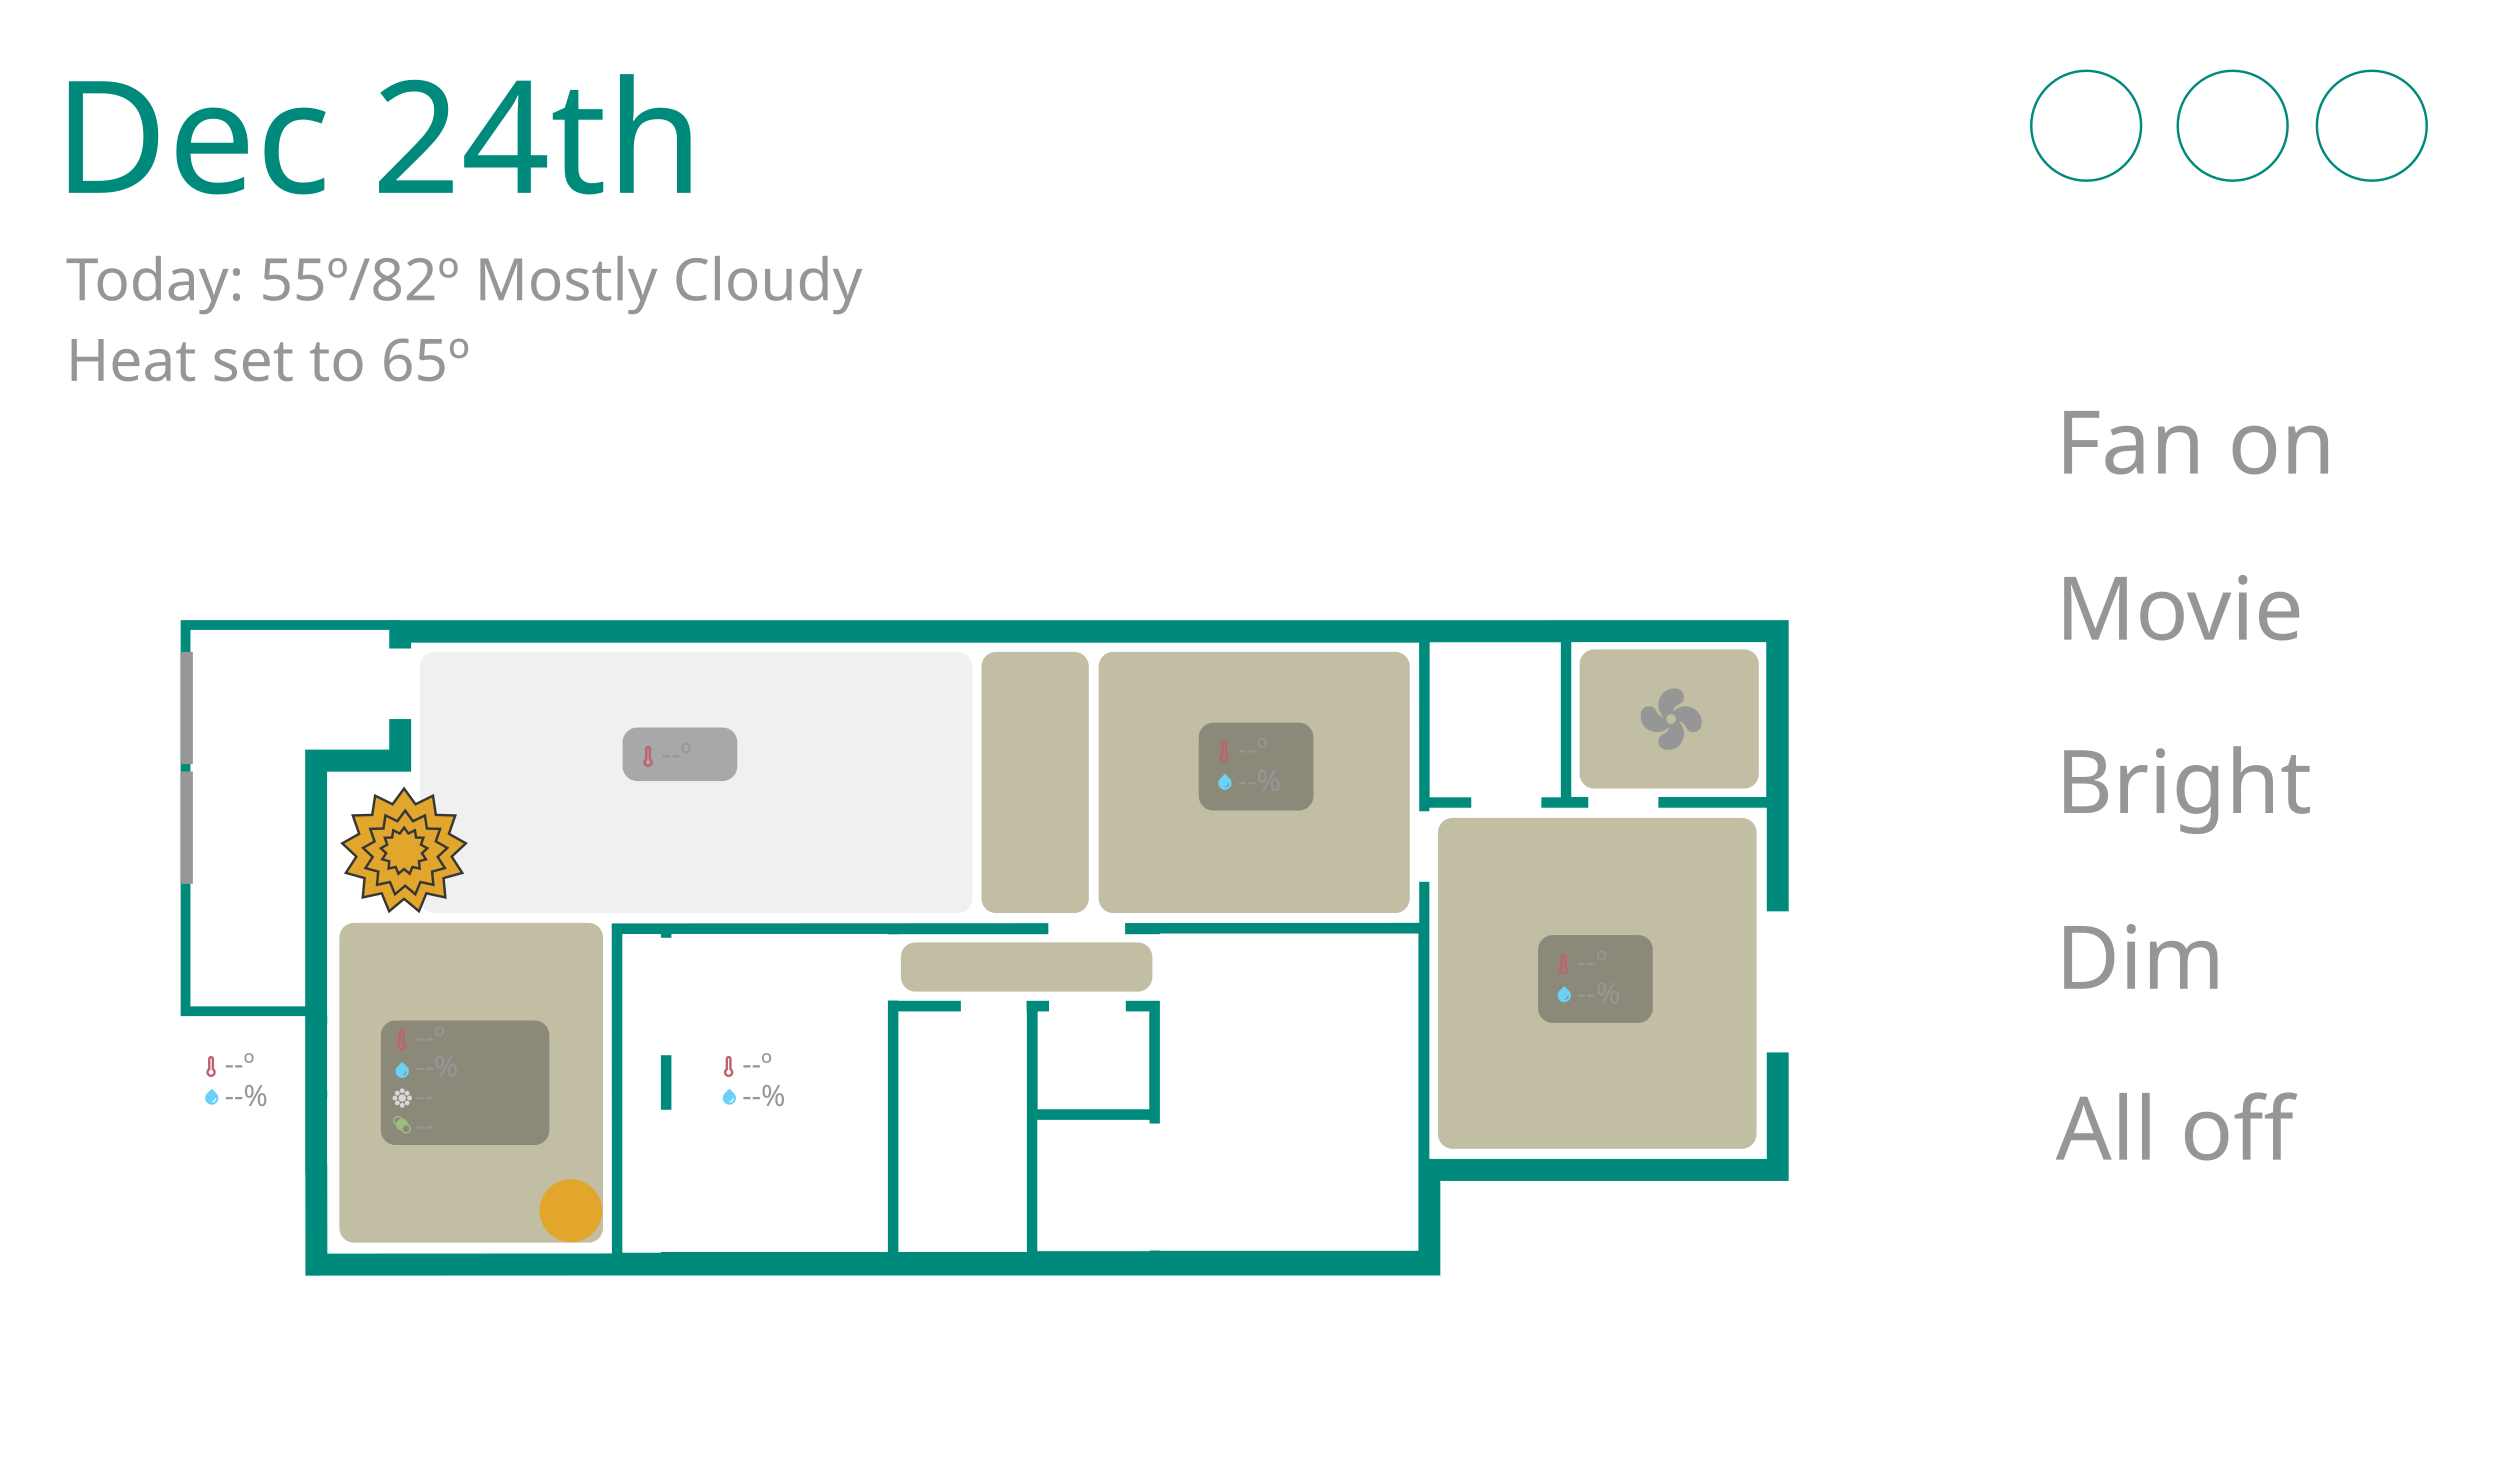
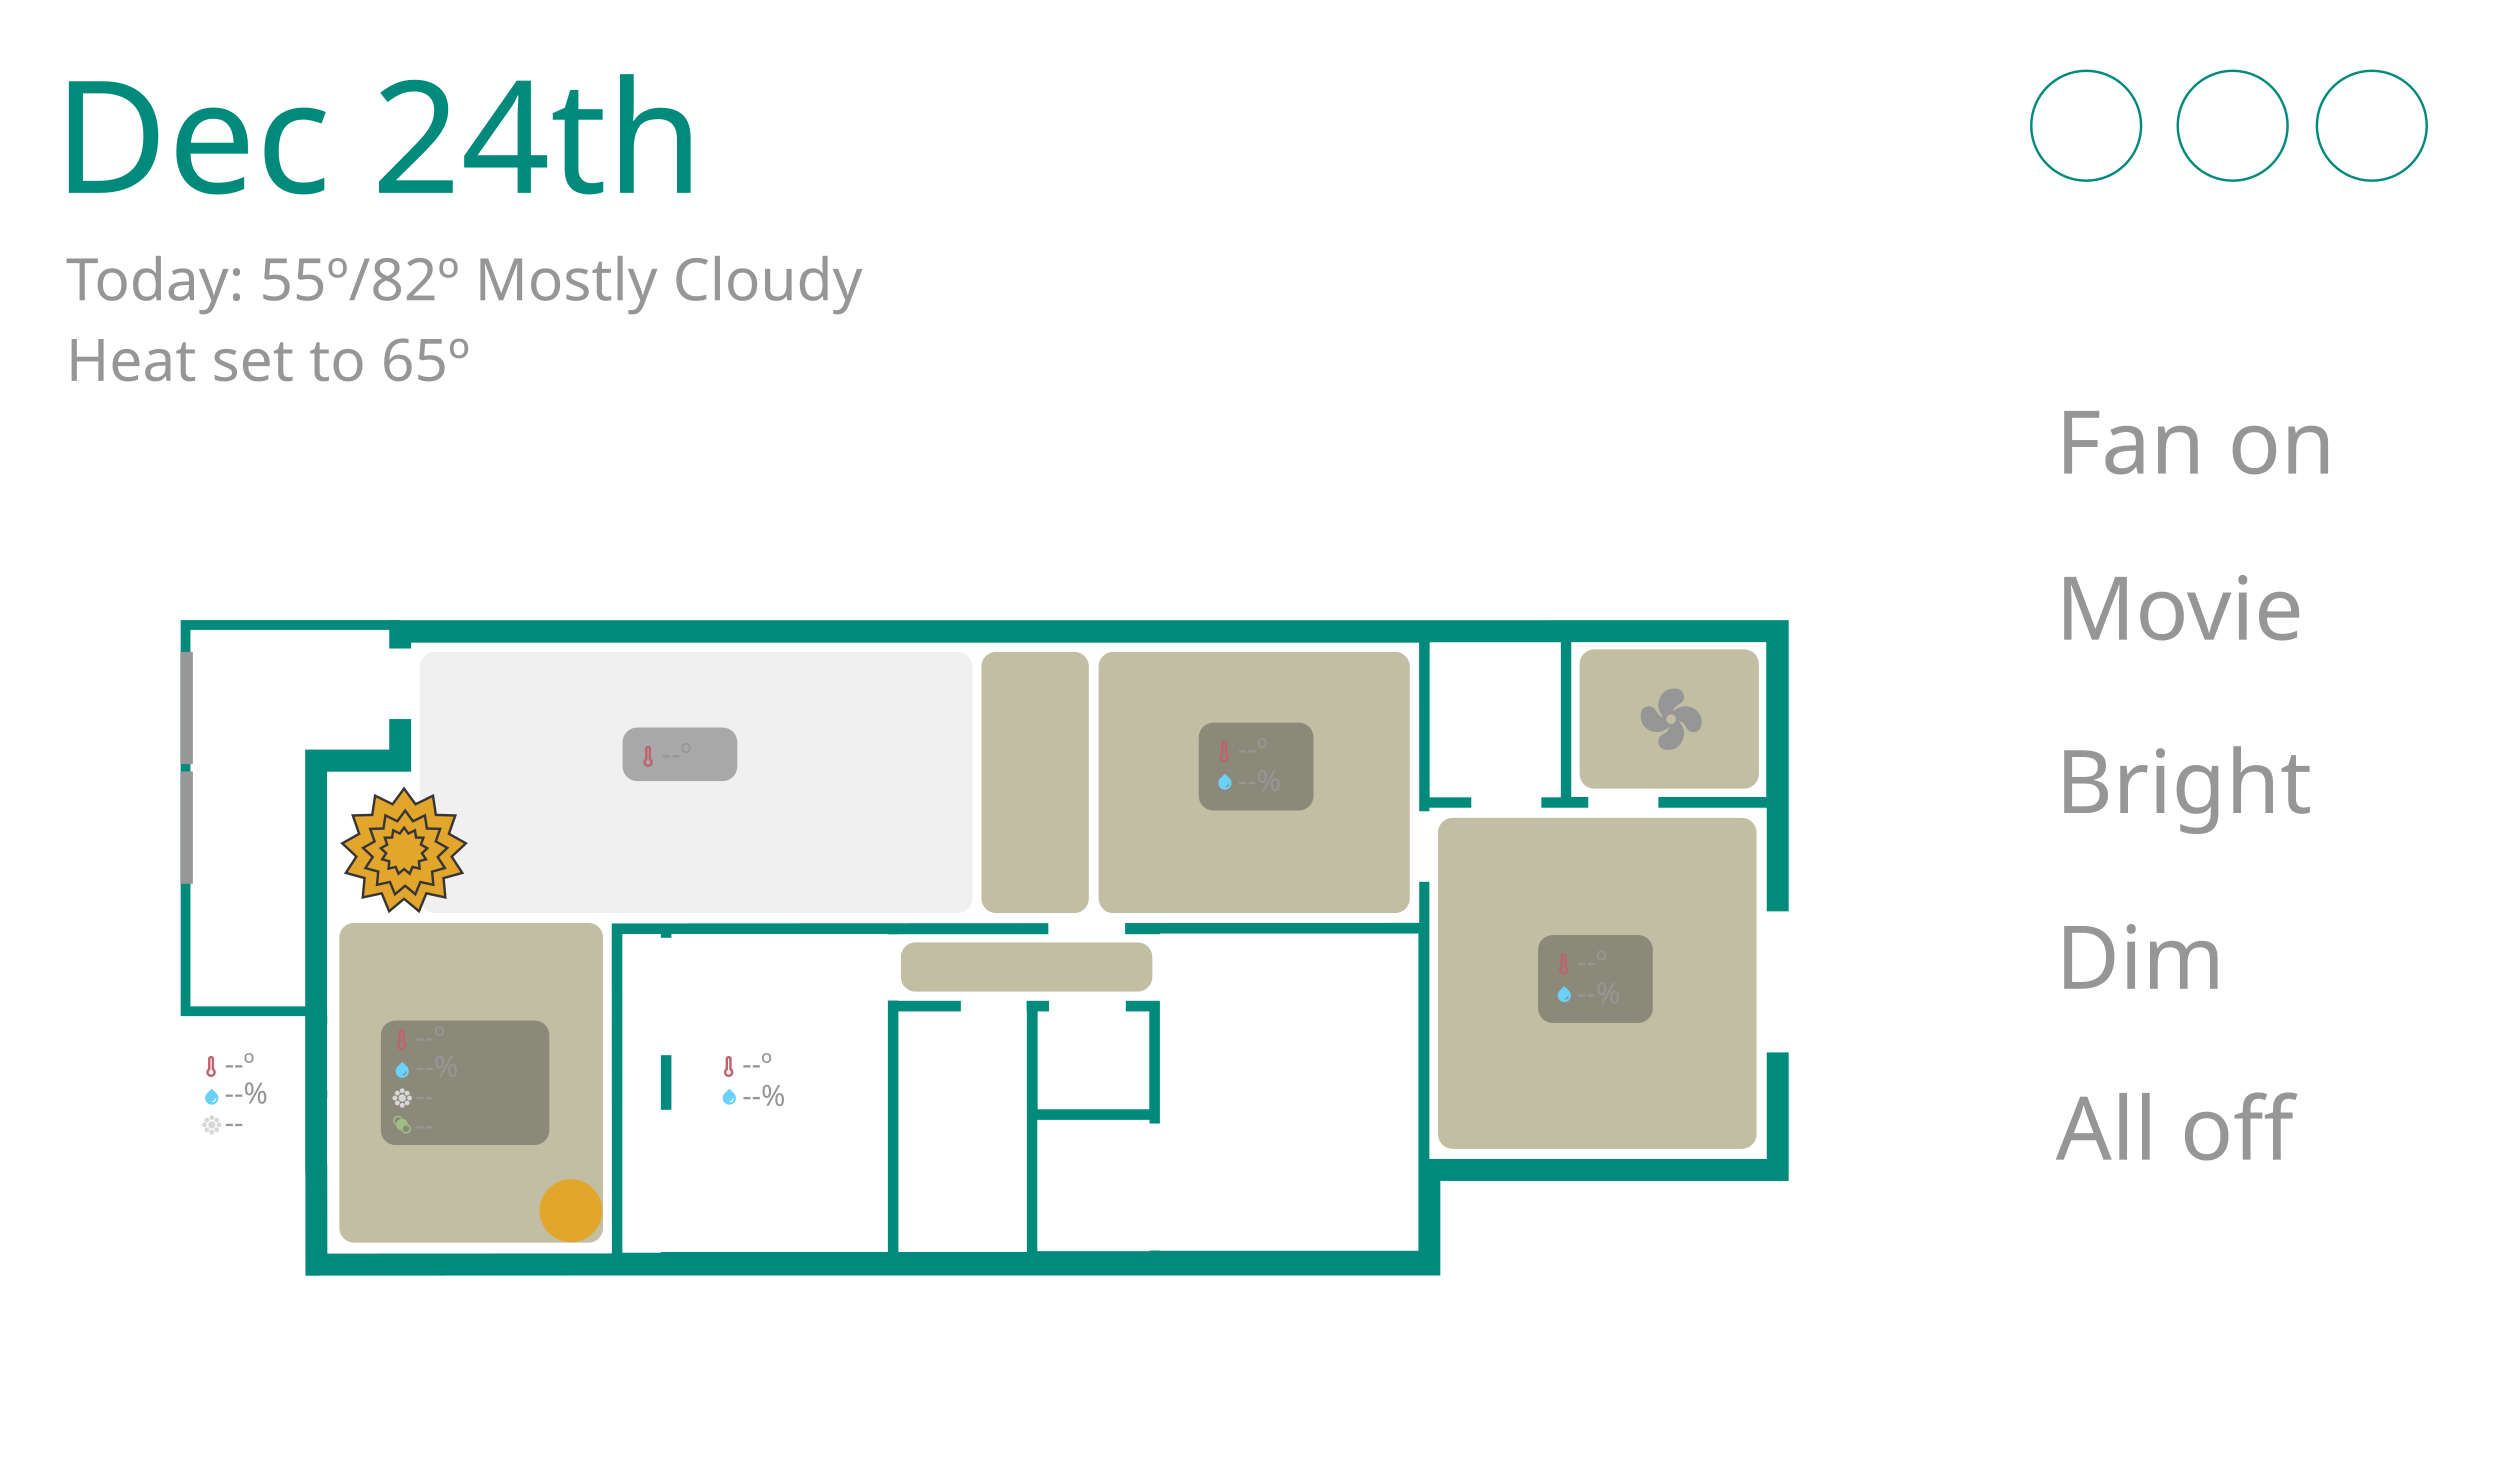
<svg xmlns="http://www.w3.org/2000/svg" width="1024px" height="600px" viewBox="0 0 1024 600" version="1.1" style="background: #363636;">
  <defs />
  <g id="floorplan" stroke="none" stroke-width="1" fill="none" fill-rule="evenodd">
    <g>
      <g transform="translate(76, 254)">
        <path d="M291.979,128.636 L291.979,128.709 L287.672,128.709 L287.672,128.528 L199.009,128.528 L199.009,130.117 L194.701,130.117 L194.701,128.564 L178.907,128.564 L178.907,259.114 L194.701,259.114 L194.701,258.825 L287.672,258.825 L287.672,155.829 L291.979,155.829 L291.979,155.937 L317.573,155.937 L317.573,160.271 L291.979,160.271 L291.979,258.825 L344.603,258.825 L344.603,160.271 L344.495,160.271 L344.495,155.937 L353.685,155.937 L353.685,160.271 L349.017,160.271 L349.017,200.358 L394.748,200.358 L394.748,160.271 L385.129,160.271 L385.129,155.937 L399.092,155.937 L399.092,206.207 L394.856,206.207 L394.856,204.691 L348.874,204.691 L348.874,258.464 L394.856,258.464 L394.856,258.211 L399.092,258.211 L399.092,258.319 L504.984,258.319 L504.984,128.383 L399.092,128.383 L399.092,128.636 L384.842,128.636 L384.842,124.085 L505.308,124.013 L505.308,107.185 L509.472,107.185 L509.472,220.689 L647.671,220.689 L647.671,177.065 L656.645,177.065 L656.645,229.717 L513.959,229.717 L513.959,268.43 L183.645,268.43 L49.108,268.503 L49.072,222.675 L58.046,222.639 L58.082,259.474 L174.635,259.404 L174.563,124.23 L353.397,124.121 L353.397,128.636 L291.979,128.636 Z M199.009,178.22 L199.009,200.573 L194.701,200.573 L194.701,178.22 L199.009,178.22 Z M83.425,40.519 L92.399,40.519 L92.399,62.079 L57.974,62.079 L57.974,227.562 L49,226.404 L49,53.05 L83.425,53.05 L83.425,40.519 Z M58.046,192.448 L58.046,195.554 L49.072,195.59 L49.072,192.448 L58.046,192.448 Z M58.046,162.005 L58.046,165.435 L49.072,165.435 L49.072,162.041 L58.046,162.005 Z M647.455,72.443 L647.455,9.028 L567.587,9.028 L567.587,72.443 L574.551,72.443 L574.551,76.85 L555.347,76.85 L555.347,72.588 L563.317,72.588 L563.317,9.065 L509.58,9.065 L509.58,72.588 L526.63,72.588 L526.63,76.85 L509.472,76.85 L509.472,78.294 L505.308,78.294 L505.272,9.244 L92.399,9.244 L92.399,11.628 L83.425,11.628 L83.425,0.036 L558.613,0.036 L558.613,1.13686838e-13 L656.645,1.13686838e-13 L656.645,119.283 L647.671,119.283 L647.671,76.85 L603.268,76.85 L603.268,72.443 L647.455,72.443 Z" id="Shape" fill="#008A7B" fill-rule="nonzero" />
        <polyline id="Line" stroke="#008A7B" stroke-width="4" stroke-linecap="square" points="52.329 160.201 0 160.201 0 2 85.5 2" />
      </g>
      <rect id="light.dining_room_light_level" fill-opacity="0.146" fill="#979797" x="172" y="267" width="226.29" height="107" rx="6" />
      <rect id="light.kitchen_island_light_level" fill-opacity="0.607" fill="#99956A" x="402" y="267" width="43.984" height="107" rx="6" />
      <rect id="light.kitchen_hallway_light_level" fill-opacity="0.607" fill="#99956A" x="369" y="386" width="103" height="20.17" rx="6" />
      <rect id="light.kitchen_light_level" fill-opacity="0.607" fill="#99956A" x="450" y="267" width="127.44" height="107" rx="6" />
      <rect id="light.bedroom_light_level" fill-opacity="0.607" fill="#99956A" x="589" y="335" width="130.491" height="135.564" rx="6" />
      <rect id="light.master_bathroom_light_level" fill-opacity="0.607" fill="#99956A" x="647" y="266" width="73.44" height="57" rx="6" />
      <rect id="light.living_room_light_level" fill-opacity="0.607" fill="#99956A" x="139" y="378" width="108" height="131" rx="6" />
      <g id="sensor-box" transform="translate(156, 417)">
        <rect id="Rectangle-5" fill-opacity="0.383" fill="#363636" x="0" y="1" width="69" height="51" rx="6" />
        <text id="sensor.esp8266_temperature" font-family="AvenirNext-Regular, Avenir Next" font-size="12" font-weight="normal" fill="#969696">
          <tspan x="14" y="12">--º</tspan>
        </text>
        <path d="M9.191,9.973 L9.191,5.738 C9.191,5.33 8.861,5 8.453,5 C8.045,5 7.714,5.33 7.714,5.738 L7.714,9.973 C7.287,10.226 7,10.69 7,11.222 C7,12.024 7.65,12.675 8.453,12.675 C9.255,12.675 9.905,12.024 9.905,11.222 C9.905,10.69 9.618,10.226 9.191,9.973 Z" id="Shape" stroke="#BF626D" stroke-linecap="round" stroke-linejoin="round" />
        <text id="sensor.esp8266_humidity" font-family="AvenirNext-Regular, Avenir Next" font-size="12" font-weight="normal" fill="#969696">
          <tspan x="14" y="24">--%</tspan>
        </text>
        <text id="sensor.pm25_particles" font-family="AvenirNext-Regular, Avenir Next" font-size="12" font-weight="normal" fill="#969696">
          <tspan x="14" y="36">--</tspan>
        </text>
        <path d="M8.733,24.499 C9.838,24.499 10.835,23.834 11.258,22.812 C11.681,21.791 11.446,20.616 10.665,19.834 L8.899,18.069 C8.807,17.977 8.658,17.977 8.567,18.069 L6.801,19.834 C6.019,20.616 5.785,21.791 6.208,22.812 C6.631,23.834 7.627,24.499 8.733,24.499 L8.733,24.499 Z M9.091,22.997 C9.613,22.996 10.037,22.573 10.037,22.05 C10.037,21.92 10.143,21.815 10.272,21.815 C10.402,21.815 10.507,21.92 10.507,22.05 C10.507,22.832 9.873,23.466 9.091,23.467 C8.961,23.467 8.856,23.362 8.856,23.232 C8.856,23.102 8.961,22.997 9.091,22.997 L9.091,22.997 Z" id="Shape" fill="#6CD1F8" fill-rule="nonzero" />
        <g id="Group-2" transform="translate(5, 29)" fill="#D8D8D8">
          <circle id="Oval-4" cx="3.751" cy="0.751" r="1" />
          <circle id="Oval-4" cx="3.75" cy="3.75" r="1.5" />
          <circle id="Oval-4" cx="0.751" cy="3.751" r="1" />
          <circle id="Oval-4" cx="1.751" cy="1.751" r="1" />
          <circle id="Oval-4" cx="5.751" cy="1.751" r="1" />
          <circle id="Oval-4" cx="5.751" cy="5.751" r="1" />
          <circle id="Oval-4" cx="1.751" cy="5.751" r="1" />
          <circle id="Oval-4" cx="3.751" cy="6.751" r="1" />
          <circle id="Oval-4" cx="6.751" cy="3.751" r="1" />
        </g>
        <path d="M11.095,43.471 C11.1,43.473 11.106,43.475 11.111,43.477 C11.01,42.294 10.065,41.354 8.879,41.26 C8.581,40.522 7.859,40 7.013,40 C5.901,40 5,40.902 5,42.013 C5,42.859 5.522,43.581 6.26,43.879 C6.354,45.064 7.294,46.01 8.477,46.111 C8.475,46.107 8.474,46.102 8.472,46.098 C8.773,46.831 9.493,47.348 10.335,47.348 C11.447,47.348 12.348,46.447 12.348,45.335 C12.348,44.492 11.83,43.771 11.095,43.471 Z M10.929,43.411 C10.927,43.41 10.925,43.41 10.923,43.409 C10.925,43.41 10.927,43.41 10.929,43.411 Z M5.614,42.013 C5.615,41.241 6.241,40.615 7.013,40.613 C7.524,40.615 7.969,40.889 8.214,41.298 C7.248,41.488 6.488,42.248 6.298,43.214 C5.889,42.969 5.615,42.524 5.614,42.013 Z M10.335,46.734 C9.562,46.733 8.937,46.108 8.935,45.335 C8.937,44.562 9.562,43.937 10.335,43.935 C11.108,43.937 11.733,44.562 11.735,45.335 C11.733,46.108 11.108,46.733 10.335,46.734 Z" id="Shape" fill="#A1BC83" fill-rule="nonzero" />
        <text id="sensor.esp8266_mhz19_co2" font-family="AvenirNext-Regular, Avenir Next" font-size="12" font-weight="normal" fill="#969696">
          <tspan x="14" y="48">--</tspan>
        </text>
      </g>
      <ellipse id="switch.living_room_lamp_switch" fill="#E3A62C" cx="233.828" cy="495.906" rx="12.828" ry="12.906" />
      <path d="M688.46,289.559 C687.415,289.896 686.328,290.527 685.283,291.326 C685.45,290.527 685.868,289.769 686.621,289.181 C687.373,288.592 688.419,288.213 689.088,287.498 C690.342,286.068 690.091,282.325 686.454,282.03 C680.517,281.525 678.427,287.498 679.514,290.611 C679.848,291.662 680.475,292.756 681.269,293.807 C680.475,293.639 679.723,293.218 679.137,292.461 C678.552,291.704 678.176,290.653 677.465,289.98 C676.043,288.718 672.323,288.97 672.03,292.63 C671.528,298.602 677.465,300.705 680.559,299.612 C681.604,299.275 682.691,298.644 683.736,297.845 C683.569,298.644 683.151,299.402 682.398,299.99 C681.646,300.579 680.601,300.958 679.932,301.673 C678.677,303.103 678.928,306.846 682.566,307.141 C688.502,307.646 690.593,301.673 689.506,298.56 C689.171,297.509 688.544,296.415 687.75,295.364 C688.544,295.532 689.297,295.952 689.882,296.71 C690.467,297.467 690.844,298.518 691.554,299.191 C692.976,300.453 696.697,300.201 696.989,296.541 C697.533,290.569 691.554,288.466 688.46,289.559 Z M684.489,296.541 C683.402,296.541 682.524,295.658 682.524,294.564 C682.524,293.471 683.402,292.588 684.489,292.588 C685.576,292.588 686.454,293.471 686.454,294.564 C686.454,295.658 685.576,296.541 684.489,296.541 Z" id="switch.master_bathroom_fan_switch" fill="#969696" fill-rule="nonzero" />
      <g id="switch.christmas_tree_switch" transform="translate(140, 323)" stroke="#363636" fill="#E3A62C">
        <polygon id="Star" points="25.5 45.152 19.397 50.259 16.367 42.901 8.59 44.587 9.327 36.664 1.657 34.542 5.991 27.869 0.186 22.426 7.125 18.531 4.514 11.014 12.468 10.79 13.65 2.921 20.797 6.419 25.5 0 30.203 6.419 37.35 2.921 38.532 10.79 46.486 11.014 43.875 18.531 50.814 22.426 45.009 27.869 49.343 34.542 41.673 36.664 42.41 44.587 34.633 42.901 31.603 50.259" />
        <polygon id="Star" points="25.959 39.801 21.796 43.285 19.729 38.266 14.424 39.416 14.926 34.011 9.694 32.564 12.651 28.011 8.691 24.299 13.424 21.642 11.643 16.514 17.069 16.361 17.875 10.993 22.751 13.379 25.959 9 29.168 13.379 34.043 10.993 34.849 16.361 40.275 16.514 38.494 21.642 43.228 24.299 39.267 28.011 42.224 32.564 36.992 34.011 37.495 39.416 32.189 38.266 30.122 43.285" />
        <polygon id="Star" points="25.512 32.967 23.219 34.886 22.081 32.121 19.158 32.755 19.435 29.777 16.553 28.98 18.182 26.472 16 24.427 18.608 22.964 17.626 20.139 20.615 20.055 21.059 17.098 23.745 18.412 25.512 16 27.28 18.412 29.966 17.098 30.409 20.055 33.398 20.139 32.417 22.964 35.025 24.427 32.843 26.472 34.472 28.98 31.59 29.777 31.867 32.755 28.944 32.121 27.806 34.886" />
      </g>
      <text id="sensor.garage_door_message" font-family="AvenirNext-Regular, Avenir Next" font-size="24" font-weight="normal" fill="#969696">
        <tspan x="27" y="156">Heat set to 65º</tspan>
      </text>
      <text id="sensor.todays_weather_message" font-family="AvenirNext-Regular, Avenir Next" font-size="24" font-weight="normal" fill="#969696">
        <tspan x="27" y="123">Today: 55º/82º Mostly Cloudy</tspan>
      </text>
      <text id="sensor.floorplan_datetime_message" font-family="AvenirNext-Regular, Avenir Next" font-size="64" font-weight="normal" fill="#008A7B">
        <tspan x="22" y="79">Dec 24th</tspan>
      </text>
      <text id="button_movie" font-family="AvenirNext-Regular, Avenir Next" font-size="36" font-weight="normal" fill="#969696">
        <tspan x="842" y="262">Movie</tspan>
      </text>
      <text id="button_fan" font-family="AvenirNext-Regular, Avenir Next" font-size="36" font-weight="normal" fill="#969696">
        <tspan x="842" y="194">Fan on</tspan>
      </text>
      <text id="button_bright" font-family="AvenirNext-Regular, Avenir Next" font-size="36" font-weight="normal" fill="#969696">
        <tspan x="842" y="333">Bright</tspan>
      </text>
      <text id="button_dim" font-family="AvenirNext-Regular, Avenir Next" font-size="36" font-weight="normal" fill="#969696">
        <tspan x="842" y="405">Dim</tspan>
      </text>
      <text id="button_all_off" font-family="AvenirNext-Regular, Avenir Next" font-size="36" font-weight="normal" fill="#969696">
        <tspan x="842" y="475">All off</tspan>
      </text>
      <circle id="Oval-3" stroke="#008A7B" cx="971.5" cy="51.5" r="22.5" />
      <circle id="Oval-3" stroke="#008A7B" cx="914.5" cy="51.5" r="22.5" />
      <circle id="Oval-3" stroke="#008A7B" cx="854.5" cy="51.5" r="22.5" />
      <g id="sensor-box" transform="translate(296, 428)">
        <text id="sensor.izzy_room_temperature" font-family="AvenirNext-Regular, Avenir Next" font-size="12" font-weight="normal" fill="#969696">
          <tspan x="8" y="12">--º</tspan>
        </text>
        <path d="M3.191,9.973 L3.191,5.738 C3.191,5.33 2.861,5 2.453,5 C2.045,5 1.714,5.33 1.714,5.738 L1.714,9.973 C1.287,10.226 1,10.69 1,11.222 C1,12.024 1.65,12.675 2.453,12.675 C3.255,12.675 3.905,12.024 3.905,11.222 C3.905,10.69 3.618,10.226 3.191,9.973 Z" id="Shape" stroke="#BF626D" stroke-linecap="round" stroke-linejoin="round" />
        <text id="sensor.izzy_room_humidity" font-family="AvenirNext-Regular, Avenir Next" font-size="12" font-weight="normal" fill="#969696">
          <tspan x="8" y="25">--%</tspan>
        </text>
        <path d="M2.733,24.499 C3.838,24.499 4.835,23.834 5.258,22.812 C5.681,21.791 5.446,20.616 4.665,19.834 L2.899,18.069 C2.807,17.977 2.658,17.977 2.567,18.069 L0.801,19.834 C0.019,20.616 -0.215,21.791 0.208,22.812 C0.631,23.834 1.627,24.499 2.733,24.499 L2.733,24.499 Z M3.091,22.997 C3.613,22.996 4.037,22.573 4.037,22.05 C4.037,21.92 4.143,21.815 4.272,21.815 C4.402,21.815 4.507,21.92 4.507,22.05 C4.507,22.832 3.873,23.466 3.091,23.467 C2.961,23.467 2.856,23.362 2.856,23.232 C2.856,23.102 2.961,22.997 3.091,22.997 L3.091,22.997 Z" id="Shape" fill="#6CD1F8" fill-rule="nonzero" />
      </g>
-       <g id="sensor-box" transform="translate(84, 428)">
+       <g id="sensor-box" transform="translate(83, 428)">
        <text id="sensor.backyard_temperature" font-family="AvenirNext-Regular, Avenir Next" font-size="12" font-weight="normal" fill="#969696">
-           <tspan x="8" y="12">--º</tspan>
+           <tspan x="9" y="12">--º</tspan>
        </text>
-         <path d="M3.191,9.973 L3.191,5.738 C3.191,5.33 2.861,5 2.453,5 C2.045,5 1.714,5.33 1.714,5.738 L1.714,9.973 C1.287,10.226 1,10.69 1,11.222 C1,12.024 1.65,12.675 2.453,12.675 C3.255,12.675 3.905,12.024 3.905,11.222 C3.905,10.69 3.618,10.226 3.191,9.973 Z" id="Shape" stroke="#BF626D" stroke-linecap="round" stroke-linejoin="round" />
+         <path d="M4.191,9.973 L4.191,5.738 C4.191,5.33 3.861,5 3.453,5 C3.045,5 2.714,5.33 2.714,5.738 L2.714,9.973 C2.287,10.226 2,10.69 2,11.222 C2,12.024 2.65,12.675 3.453,12.675 C4.255,12.675 4.905,12.024 4.905,11.222 C4.905,10.69 4.618,10.226 4.191,9.973 Z" id="Shape" stroke="#BF626D" stroke-linecap="round" stroke-linejoin="round" />
        <text id="sensor.backyard_humidity" font-family="AvenirNext-Regular, Avenir Next" font-size="12" font-weight="normal" fill="#969696">
-           <tspan x="8" y="25">--%</tspan>
+           <tspan x="9" y="24">--%</tspan>
        </text>
-         <path d="M2.733,24.499 C3.838,24.499 4.835,23.834 5.258,22.812 C5.681,21.791 5.446,20.616 4.665,19.834 L2.899,18.069 C2.807,17.977 2.658,17.977 2.567,18.069 L0.801,19.834 C0.019,20.616 -0.215,21.791 0.208,22.812 C0.631,23.834 1.627,24.499 2.733,24.499 L2.733,24.499 Z M3.091,22.997 C3.613,22.996 4.037,22.573 4.037,22.05 C4.037,21.92 4.143,21.815 4.272,21.815 C4.402,21.815 4.507,21.92 4.507,22.05 C4.507,22.832 3.873,23.466 3.091,23.467 C2.961,23.467 2.856,23.362 2.856,23.232 C2.856,23.102 2.961,22.997 3.091,22.997 L3.091,22.997 Z" id="Shape" fill="#6CD1F8" fill-rule="nonzero" />
+         <path d="M3.733,24.499 C4.838,24.499 5.835,23.834 6.258,22.812 C6.681,21.791 6.446,20.616 5.665,19.834 L3.899,18.069 C3.807,17.977 3.658,17.977 3.567,18.069 L1.801,19.834 C1.019,20.616 0.785,21.791 1.208,22.812 C1.631,23.834 2.627,24.499 3.733,24.499 L3.733,24.499 Z M4.091,22.997 C4.613,22.996 5.037,22.573 5.037,22.05 C5.037,21.92 5.143,21.815 5.272,21.815 C5.402,21.815 5.507,21.92 5.507,22.05 C5.507,22.832 4.873,23.466 4.091,23.467 C3.961,23.467 3.856,23.362 3.856,23.232 C3.856,23.102 3.961,22.997 4.091,22.997 L4.091,22.997 Z" id="Shape" fill="#6CD1F8" fill-rule="nonzero" />
+         <text id="sensor.us_air_quality_index" font-family="AvenirNext-Regular, Avenir Next" font-size="12" font-weight="normal" fill="#969696">
+           <tspan x="9" y="36">--</tspan>
+         </text>
+         <g id="Group-2" transform="translate(0, 29)" fill="#D8D8D8">
+           <circle id="Oval-4" cx="3.751" cy="0.751" r="1" />
+           <circle id="Oval-4" cx="3.75" cy="3.75" r="1.5" />
+           <circle id="Oval-4" cx="0.751" cy="3.751" r="1" />
+           <circle id="Oval-4" cx="1.751" cy="1.751" r="1" />
+           <circle id="Oval-4" cx="5.751" cy="1.751" r="1" />
+           <circle id="Oval-4" cx="5.751" cy="5.751" r="1" />
+           <circle id="Oval-4" cx="1.751" cy="5.751" r="1" />
+           <circle id="Oval-4" cx="3.751" cy="6.751" r="1" />
+           <circle id="Oval-4" cx="6.751" cy="3.751" r="1" />
+         </g>
      </g>
      <g id="sensor-box" transform="translate(491, 296)">
        <rect id="Rectangle-5" fill-opacity="0.383" fill="#363636" x="0" y="0" width="47" height="36" rx="6" />
        <text id="sensor.kitchen_temperature" font-family="AvenirNext-Regular, Avenir Next" font-size="12" font-weight="normal" fill="#969696">
          <tspan x="16" y="15">--º</tspan>
        </text>
        <path d="M11.191,12.973 L11.191,8.738 C11.191,8.33 10.861,8 10.453,8 C10.045,8 9.714,8.33 9.714,8.738 L9.714,12.973 C9.287,13.226 9,13.69 9,14.222 C9,15.024 9.65,15.675 10.453,15.675 C11.255,15.675 11.905,15.024 11.905,14.222 C11.905,13.69 11.618,13.226 11.191,12.973 Z" id="Shape" stroke="#BF626D" stroke-linecap="round" stroke-linejoin="round" />
        <text id="sensor.kitchen_humidity" font-family="AvenirNext-Regular, Avenir Next" font-size="12" font-weight="normal" fill="#969696">
          <tspan x="16" y="28">--%</tspan>
        </text>
        <path d="M10.733,27.499 C11.838,27.499 12.835,26.834 13.258,25.812 C13.681,24.791 13.446,23.616 12.665,22.834 L10.899,21.069 C10.807,20.977 10.658,20.977 10.567,21.069 L8.801,22.834 C8.019,23.616 7.785,24.791 8.208,25.812 C8.631,26.834 9.627,27.499 10.733,27.499 L10.733,27.499 Z M11.091,25.997 C11.613,25.996 12.037,25.573 12.037,25.05 C12.037,24.92 12.143,24.815 12.272,24.815 C12.402,24.815 12.507,24.92 12.507,25.05 C12.507,25.832 11.873,26.466 11.091,26.467 C10.961,26.467 10.856,26.362 10.856,26.232 C10.856,26.102 10.961,25.997 11.091,25.997 L11.091,25.997 Z" id="Shape" fill="#6CD1F8" fill-rule="nonzero" />
      </g>
      <g id="sensor-box" transform="translate(255, 298)">
        <rect id="Rectangle-5" fill-opacity="0.383" fill="#363636" x="0" y="0" width="47" height="21.919" rx="6" />
        <text id="sensor.peace_lily_temperature" font-family="AvenirNext-Regular, Avenir Next" font-size="12" font-weight="normal" fill="#969696">
          <tspan x="16" y="15">--º</tspan>
        </text>
        <path d="M11.191,12.973 L11.191,8.738 C11.191,8.33 10.861,8 10.453,8 C10.045,8 9.714,8.33 9.714,8.738 L9.714,12.973 C9.287,13.226 9,13.69 9,14.222 C9,15.024 9.65,15.675 10.453,15.675 C11.255,15.675 11.905,15.024 11.905,14.222 C11.905,13.69 11.618,13.226 11.191,12.973 Z" id="Shape" stroke="#BF626D" stroke-linecap="round" stroke-linejoin="round" />
      </g>
      <g id="sensor-box" transform="translate(630, 383)">
        <rect id="Rectangle-5" fill-opacity="0.383" fill="#363636" x="0" y="0" width="47" height="36" rx="6" />
        <text id="sensor.bedroom_temperature" font-family="AvenirNext-Regular, Avenir Next" font-size="12" font-weight="normal" fill="#969696">
          <tspan x="16" y="15">--º</tspan>
        </text>
        <path d="M11.191,12.973 L11.191,8.738 C11.191,8.33 10.861,8 10.453,8 C10.045,8 9.714,8.33 9.714,8.738 L9.714,12.973 C9.287,13.226 9,13.69 9,14.222 C9,15.024 9.65,15.675 10.453,15.675 C11.255,15.675 11.905,15.024 11.905,14.222 C11.905,13.69 11.618,13.226 11.191,12.973 Z" id="Shape" stroke="#BF626D" stroke-linecap="round" stroke-linejoin="round" />
        <text id="sensor.bedroom_humidity" font-family="AvenirNext-Regular, Avenir Next" font-size="12" font-weight="normal" fill="#969696">
          <tspan x="16" y="28">--%</tspan>
        </text>
        <path d="M10.733,27.499 C11.838,27.499 12.835,26.834 13.258,25.812 C13.681,24.791 13.446,23.616 12.665,22.834 L10.899,21.069 C10.807,20.977 10.658,20.977 10.567,21.069 L8.801,22.834 C8.019,23.616 7.785,24.791 8.208,25.812 C8.631,26.834 9.627,27.499 10.733,27.499 L10.733,27.499 Z M11.091,25.997 C11.613,25.996 12.037,25.573 12.037,25.05 C12.037,24.92 12.143,24.815 12.272,24.815 C12.402,24.815 12.507,24.92 12.507,25.05 C12.507,25.832 11.873,26.466 11.091,26.467 C10.961,26.467 10.856,26.362 10.856,26.232 C10.856,26.102 10.961,25.997 11.091,25.997 L11.091,25.997 Z" id="Shape" fill="#6CD1F8" fill-rule="nonzero" />
      </g>
      <g id="cover.garage_door" transform="translate(74, 269)" stroke="#979797" stroke-width="5" stroke-linecap="square">
        <path d="M2.5,0.5 L2.5,41.5" id="Line-2" />
        <path d="M2.5,49.5 L2.5,90.5" id="Line-2" />
      </g>
    </g>
  </g>
</svg>
